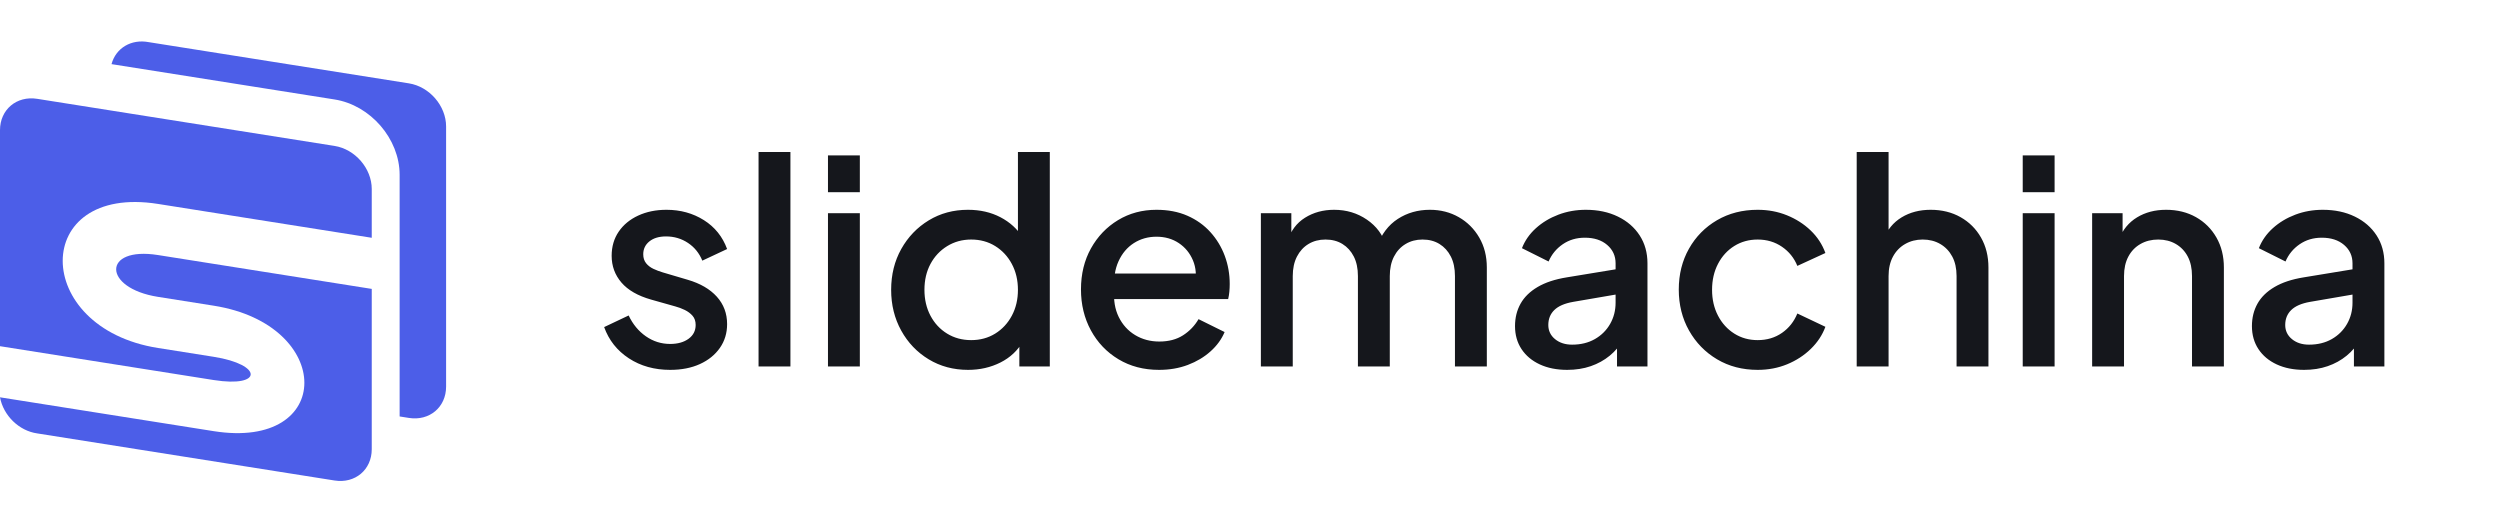
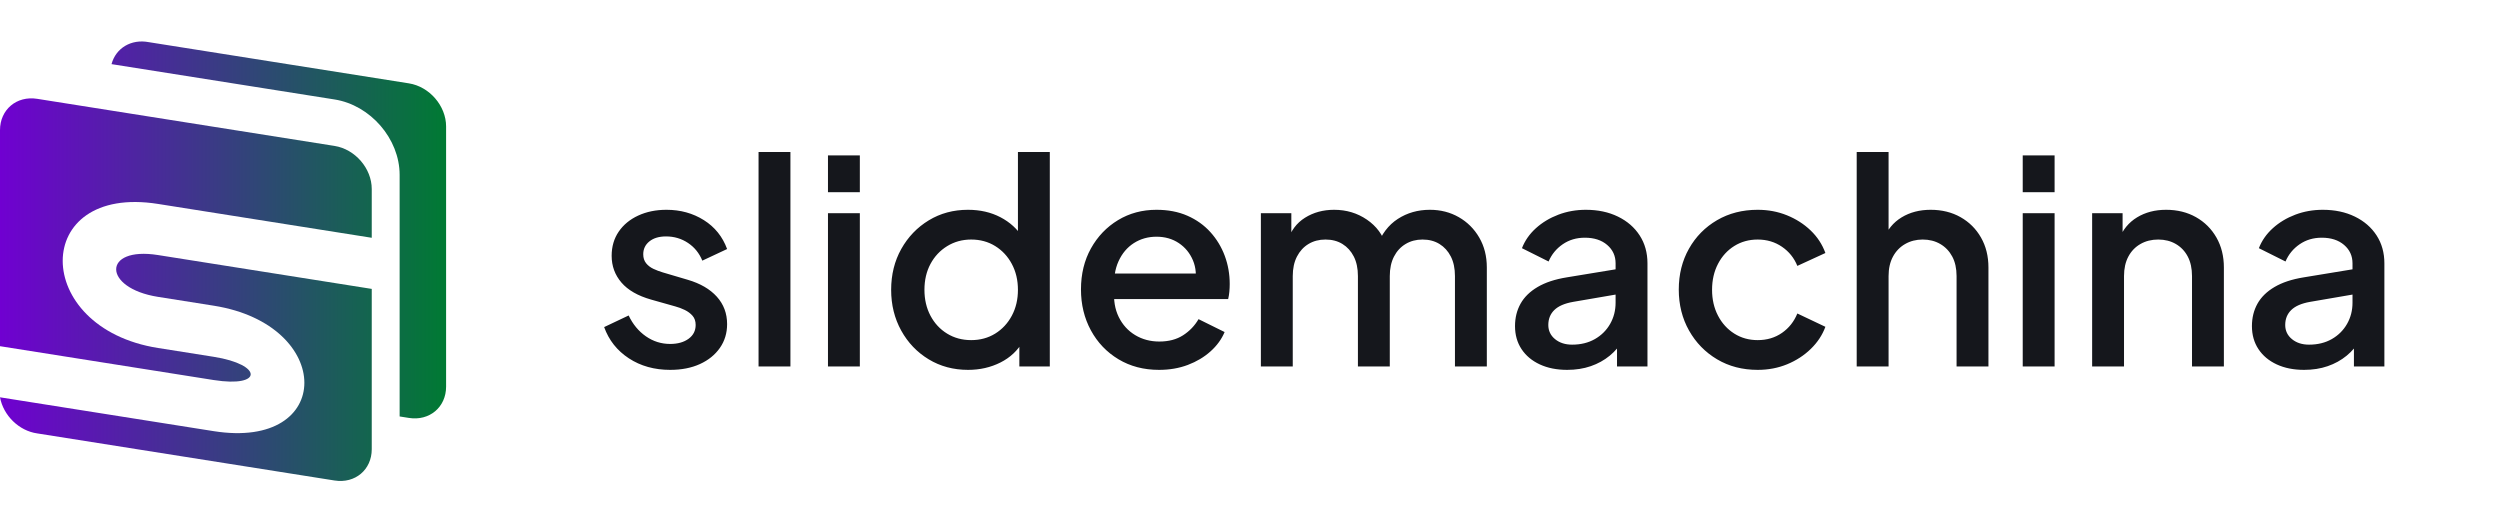
<svg xmlns="http://www.w3.org/2000/svg" width="269" height="56" viewBox="0 0 269 56" fill="none" role="img" aria-labelledby="logo-title">
-   <g transform="translate(0 2) skewY(9)" fill="#4c5ee8">
+   <linearGradient id="mark-gradient" x1="0" x2="48" y1="0" y2="0" gradientUnits="userSpaceOnUse">
+     <stop offset="0" stop-color="#7000d1" />
+     <stop offset="1" stop-color="#007a33" />
+   </linearGradient>
+   <g transform="translate(0 2) skewY(9)" fill="url(#mark-gradient)">
    <path d="M16 0H44A4 4 0 0 1 48 4V32A4 4 0 0 1 44 36H43V10A7 7 0 0 0 36 3H12A4 4 0 0 1 16 0Z" />
    <path d="M4 8H36A4 4 0 0 1 40 12V17.25H17C3.33 17.25 3.33 32.75 17 32.75H23C28.3 32.75 28.3 35.25 23 35.25H0V12A4 4 0 0 1 4 8Z" />
    <path d="M0 40.75H23C36 40.75 36 27.25 23 27.25H17C11 27.25 11 22.75 17 22.75H40V40A4 4 0 0 1 36 44H4A4 4 0 0 1 0 40.75Z" />
  </g>
  <path fill="#15171c" transform="translate(64 39.43194) scale(0.03048516 -0.03048516)" d="M266 -12Q182.5 -12.0 120.25 28.75Q58.0 69.5 33 139L119.5 180.0Q141.5 133.5 180.25 106.5Q219.0 79.5 266.0 79.5Q306.0 79.5 331.0 97.75Q356 116 356.0 146.5Q356.0 166.5 345.0 179.0Q334.0 191.5 317.5 199.5Q301.0 207.5 284 212L199 236Q128.5 256.0 94.0 296.25Q59.5 336.5 59.5 390.5Q59.5 439.5 84.5 476.0Q109.5 512.5 153.5 532.75Q197.5 553.0 253 553Q327 553 385.0 516.5Q443 480 467.0 414.5L379.5 373.5Q363.5 413.0 329.0 436.0Q294.5 459.0 251.5 459.0Q214.5 459.0 192.75 441.5Q171 424 171 396Q171 377 181.0 364.5Q191 352 207.0 344.5Q223 337 240 332L328 306Q394.5 286.5 430.75 246.25Q467 206 467.0 149.5Q467 102 441.5 65.5Q416 29 371.0 8.5Q326 -12 266 -12ZM578 0V757H690.5V0.0ZM823 0V541H935.5V0.0ZM823 615V745H935.5V615.0ZM1317.5 -12.0Q1240 -12 1178.5 25.25Q1117.0 62.5 1081.5 126.75Q1046 191 1046.0 270.5Q1046 351 1081.75 414.75Q1117.5 478.5 1178.75 515.75Q1240 553 1317 553Q1381.5 553.0 1431.75 526.75Q1482.0 500.5 1511.0 454.5L1493.5 429.0V757.0H1606V0H1498.5V110.0L1511.5 89.0Q1483.5 40.0 1431.75 14.0Q1380 -12 1317.5 -12.0ZM1328.5 93.0Q1376 93 1413.25 116.0Q1450.5 139.0 1472.0 179.25Q1493.5 219.5 1493.5 270.5Q1493.5 321.5 1472.0 361.75Q1450.5 402.0 1413.25 425.0Q1376 448 1328.5 448.0Q1281.5 448.0 1243.75 424.75Q1206.0 401.5 1184.75 361.75Q1163.5 322.0 1163.5 270.5Q1163.5 219.5 1184.75 179.25Q1206 139 1243.5 116.0Q1281 93 1328.5 93.0ZM1991.5 -12.0Q1910.5 -12.0 1848.25 25.5Q1786 63 1751.0 127.5Q1716 192 1716 272Q1716.0 353.5 1751.25 416.75Q1786.5 480.0 1846.75 516.5Q1907 553 1982.5 553.0Q2044 553 2091.75 532.0Q2139.5 511.0 2172.75 474.25Q2206.0 437.5 2223.5 390.5Q2241.0 343.5 2241 291Q2241 278 2239.75 264.0Q2238.5 250.0 2235.5 238.0H1804.5V328.0H2171.5L2118 287Q2127.5 336.0 2111.25 374.5Q2095 413 2061.25 435.5Q2027.5 458.0 1982.5 458.0Q1938 458 1902.75 435.5Q1867.5 413.0 1848.5 371.25Q1829.5 329.5 1833.5 271.0Q1829 216 1849.25 174.75Q1869.5 133.5 1907.25 110.75Q1945 88 1992.5 88.0Q2042 88 2076.25 110.0Q2110.5 132.0 2131 167L2223.0 121.5Q2207.0 83.5 2173.25 53.25Q2139.5 23.0 2093.25 5.5Q2047 -12 1991.5 -12.0ZM2351 0V541H2458.5V423.5L2445 442Q2462 497 2506.75 525.0Q2551.5 553.0 2609.5 553.0Q2674.5 553.0 2725.25 518.25Q2776.0 483.5 2793.0 426.5L2761 424Q2784.5 488.5 2834.25 520.75Q2884 553 2947.5 553.0Q3004 553 3049.5 527.0Q3095 501 3121.75 455.0Q3148.5 409.0 3148.5 349.5V0.0H3036V319Q3036.0 359.5 3021.5 388.0Q3007.0 416.5 2981.5 432.25Q2956 448 2921.5 448.0Q2888 448 2861.75 432.25Q2835.5 416.5 2820.75 387.75Q2806 359 2806 319V0H2693.5V319.0Q2693.5 359.5 2679.0 388.0Q2664.5 416.5 2639.0 432.25Q2613.5 448.0 2579 448Q2545 448 2519.0 432.25Q2493.0 416.5 2478.25 387.75Q2463.5 359.0 2463.5 319.0V0.0ZM3432 -12Q3377 -12 3335.5 7.25Q3294.0 26.5 3271.0 61.25Q3248 96 3248.0 142.5Q3248.0 186.5 3267.5 221.5Q3287.0 256.5 3327.75 280.5Q3368.5 304.5 3430.5 314.5L3619.0 345.5V256.5L3453 228Q3408 220 3386.75 199.25Q3365.5 178.5 3365.5 146.5Q3365.5 116.0 3389.25 96.5Q3413 77 3449.5 77.0Q3495.5 77.0 3530.0 96.75Q3564.5 116.5 3583.75 150.25Q3603 184 3603 225V364Q3603.0 403.5 3573.25 429.0Q3543.5 454.5 3494.5 454.5Q3450.0 454.5 3416.25 431.25Q3382.5 408.0 3366.5 370.5L3272.5 417.5Q3288.0 457.5 3321.75 488.0Q3355.5 518.5 3401.0 535.75Q3446.5 553.0 3498 553Q3562 553 3611.25 529.0Q3660.5 505.0 3688.0 462.5Q3715.5 420.0 3715.5 364.0V0.0H3608V97.5L3630.5 95.0Q3611.5 62.0 3582.25 38.0Q3553 14 3515.25 1.0Q3477.5 -12.0 3432 -12ZM4104.5 -12.0Q4024 -12 3961.25 25.25Q3898.5 62.5 3862.25 126.75Q3826 191 3826.0 271.5Q3826 352 3862.0 415.75Q3898.0 479.5 3961.0 516.25Q4024 553 4104.5 553.0Q4160 553 4208.0 533.5Q4256 514 4291.5 480.0Q4327 446 4343.5 400.5L4244.5 355.0Q4227.5 397.0 4190.25 422.5Q4153 448 4104.5 448.0Q4058.5 448.0 4022.0 425.25Q3985.5 402.5 3964.5 362.25Q3943.5 322.0 3943.5 270.5Q3943.5 219.5 3964.5 179.25Q3985.5 139.0 4022.0 116.0Q4058.5 93.0 4104.5 93.0Q4153.5 93.0 4190.25 118.5Q4227 144 4244.5 187.0L4343.5 140.0Q4327.5 96.5 4292.0 62.0Q4256.5 27.5 4208.5 7.75Q4160.5 -12.0 4104.5 -12.0ZM4454 0V757H4566.5V435.0L4549 449Q4568.5 499.5 4612.5 526.25Q4656.5 553.0 4715 553Q4774.5 553.0 4820.5 527.0Q4866.5 501.0 4892.75 455.0Q4919 409 4919.0 349.5V0H4806.5V319.0Q4806.5 359.5 4791.25 388.0Q4776.0 416.5 4749.0 432.25Q4722 448 4687 448Q4652.5 448.0 4625.0 432.25Q4597.5 416.5 4582.0 387.75Q4566.5 359.0 4566.5 319.0V0.0ZM5040 0V541H5152.5V0.0ZM5040 615V745H5152.5V615.0ZM5285 0V541H5392.5V435.0L5380 449Q5399.5 499.5 5443.5 526.25Q5487.5 553.0 5546 553Q5605.5 553.0 5651.5 527.0Q5697.5 501.0 5723.75 455.0Q5750 409 5750.0 349.349V0H5637.5V319.0Q5637.5 359.5 5622.5 388.0Q5607.5 416.5 5580.453 432.25Q5553.407 448.0 5518.203 448.0Q5483 448 5455.5 432.25Q5428.0 416.5 5412.75 387.75Q5397.5 359.0 5397.5 319.0V0.0ZM6033 -12Q5978 -12 5936.5 7.25Q5895.0 26.5 5872.0 61.25Q5849 96 5849.0 142.5Q5849.0 186.5 5868.5 221.5Q5888.0 256.5 5928.75 280.5Q5969.5 304.5 6031.5 314.5L6220.0 345.5V256.5L6054 228Q6009 220 5987.75 199.25Q5966.5 178.5 5966.5 146.5Q5966.5 116.0 5990.25 96.5Q6014 77 6050.5 77.0Q6096.5 77.0 6131.0 96.75Q6165.5 116.5 6184.75 150.25Q6204 184 6204 225V364Q6204.0 403.5 6174.25 429.0Q6144.5 454.5 6095.5 454.5Q6051.0 454.5 6017.25 431.25Q5983.5 408.0 5967.5 370.5L5873.5 417.5Q5889.0 457.5 5922.75 488.0Q5956.5 518.5 6002.0 535.75Q6047.5 553.0 6099 553Q6163 553 6212.25 529.0Q6261.5 505.0 6289.0 462.5Q6316.5 420.0 6316.5 364.0V0.0H6209V97.5L6231.5 95.0Q6212.5 62.0 6183.25 38.0Q6154 14 6116.25 1.0Q6078.5 -12.0 6033 -12Z" />
</svg>
